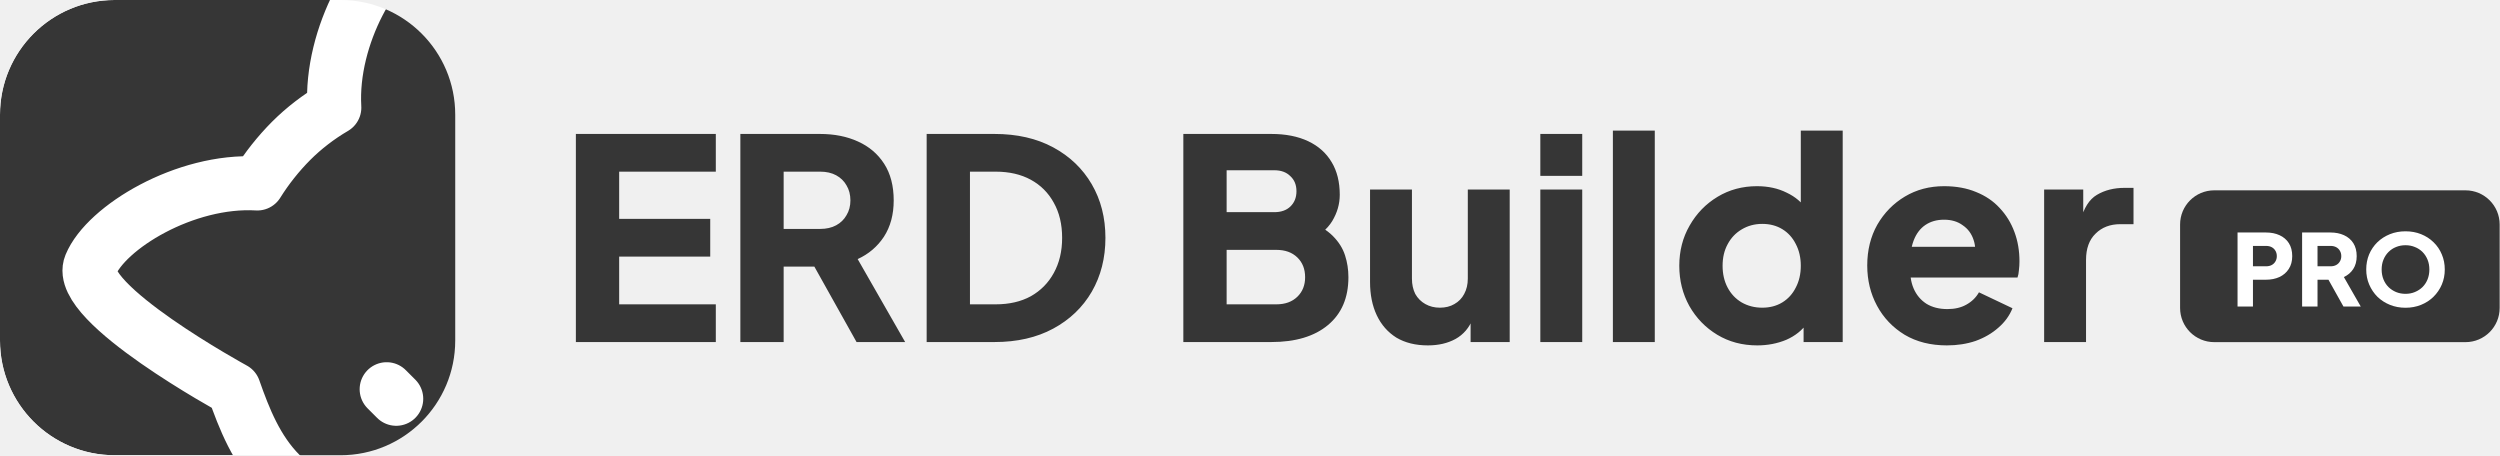
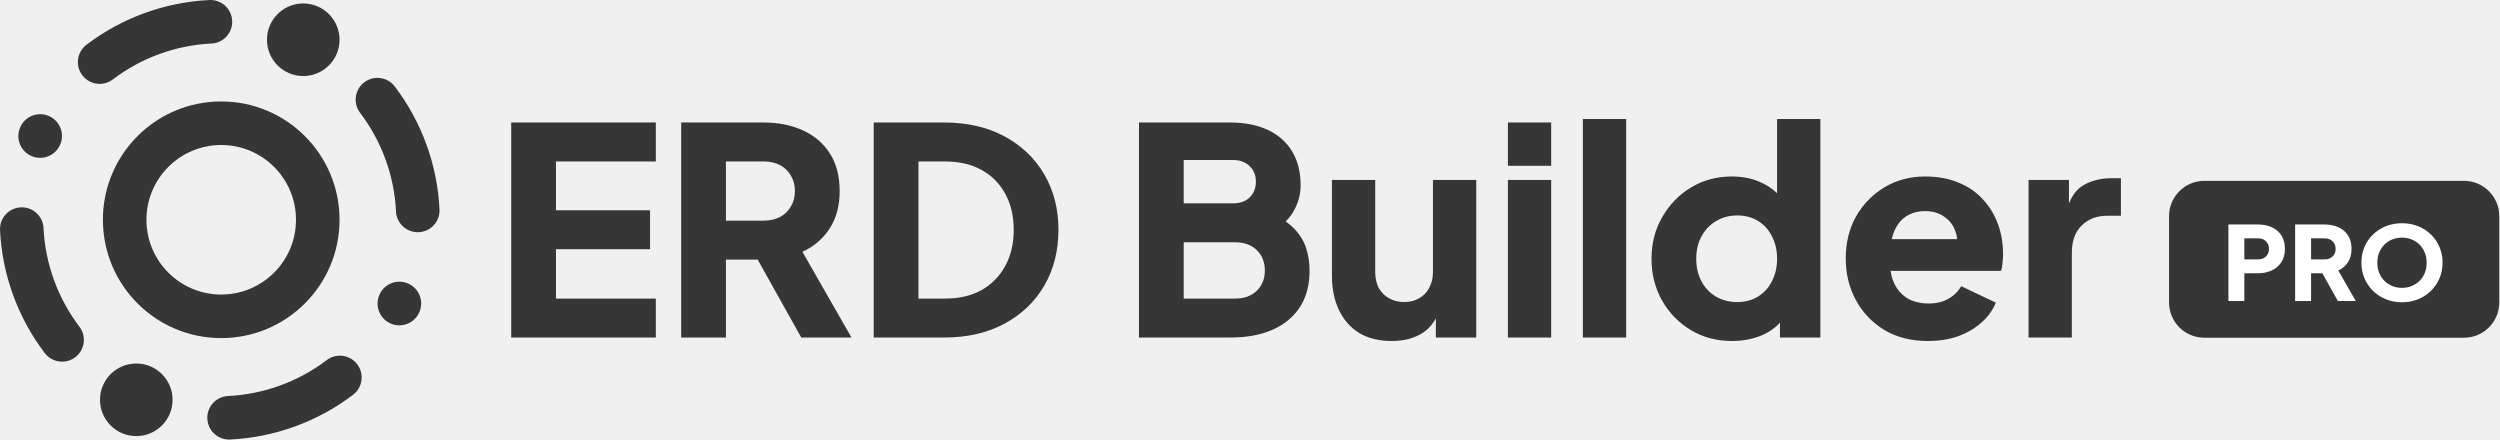
- <svg xmlns="http://www.w3.org/2000/svg" width="5014" height="913" viewBox="0 0 5014 913" fill="none">
-   <mask id="mask0_87_74" style="mask-type:alpha" maskUnits="userSpaceOnUse" x="0" y="0" width="913" height="913">
-     <rect width="913" height="913" rx="230" fill="#D9D9D9" />
-   </mask>
-   <g mask="url(#mask0_87_74)">
-     <rect width="913" height="913" rx="230" fill="#363636" />
-     <path d="M583.907 282.511C609.579 256.839 639.083 234.232 670.503 215.84C662.073 71.002 754.417 -85.714 829.901 -116.75C905.768 -148.17 1082.03 167.561 1082.03 167.561C1144.87 186.719 1206.17 215.073 1252.15 261.054C1423.05 431.947 1387.41 705.146 1196.98 895.58C1006.54 1086.01 737.174 1125.48 562.45 950.756C514.554 902.86 489.648 839.638 468.957 780.63C468.957 780.63 150.544 607.055 181.58 531.57C212.617 456.086 371.249 359.528 516.086 367.958C535.441 337.039 558.189 308.379 583.907 282.511Z" fill="#363636" />
-     <path d="M986.234 742.313L1043.71 684.838L1043.71 742.313L986.234 742.313Z" fill="#363636" />
-     <path d="M775.491 780.63L794.65 799.788M1082.03 474.095L1101.18 493.254M583.907 282.511C609.579 256.839 639.083 234.232 670.503 215.84C662.073 71.002 754.417 -85.714 829.901 -116.75C905.768 -148.17 1082.03 167.561 1082.03 167.561C1144.87 186.719 1206.17 215.073 1252.15 261.054C1423.05 431.947 1387.41 705.146 1196.98 895.58C1006.54 1086.01 737.174 1125.48 562.45 950.756C514.554 902.86 489.648 839.638 468.957 780.63C468.957 780.63 150.544 607.055 181.58 531.57C212.617 456.086 371.249 359.528 516.086 367.958C535.441 337.039 558.189 308.379 583.907 282.511ZM986.234 742.313L1043.71 684.838L1043.71 742.313L986.234 742.313Z" stroke="white" stroke-width="108.376" stroke-linecap="round" stroke-linejoin="round" />
-   </g>
-   <path d="M1154.97 686V268.649H1435.63V344.277H1241.8V438.951H1424.43V514.578H1241.8V610.373H1435.63V686H1154.97ZM1484.86 686V268.649H1644.52C1673.27 268.649 1698.67 273.691 1720.7 283.775C1743.11 293.859 1760.66 308.797 1773.36 328.591C1786.06 348.385 1792.41 372.847 1792.41 401.978C1792.41 430.361 1785.87 454.637 1772.8 474.804C1759.73 494.598 1742.18 509.536 1720.14 519.62L1815.38 686H1717.9L1614.82 501.694L1670.85 534.745H1571.69V686H1484.86ZM1571.69 459.118H1645.08C1657.4 459.118 1668.04 456.691 1677.01 451.836C1685.97 446.98 1692.88 440.258 1697.73 431.668C1702.96 423.079 1705.58 413.182 1705.58 401.978C1705.58 390.4 1702.96 380.316 1697.73 371.727C1692.88 363.137 1685.97 356.414 1677.01 351.559C1668.04 346.704 1657.4 344.277 1645.08 344.277H1571.69V459.118ZM1858.51 686V268.649H1994.64C2039.83 268.649 2079.04 277.613 2112.28 295.539C2145.52 313.466 2171.29 338.115 2189.59 369.486C2207.89 400.857 2217.04 436.71 2217.04 477.045C2217.04 517.379 2207.89 553.419 2189.59 585.164C2171.29 616.535 2145.52 641.184 2112.28 659.11C2079.04 677.037 2039.83 686 1994.64 686H1858.51ZM1945.34 610.373H1996.88C2024.14 610.373 2047.67 604.957 2067.46 594.127C2087.26 582.923 2102.57 567.424 2113.4 547.63C2124.6 527.463 2130.21 503.934 2130.21 477.045C2130.21 449.781 2124.6 426.253 2113.4 406.459C2102.57 386.665 2087.26 371.353 2067.46 360.523C2047.67 349.692 2024.14 344.277 1996.88 344.277H1945.34V610.373ZM2373.3 686V268.649H2549.77C2578.52 268.649 2603.17 273.505 2623.71 283.215C2644.25 292.925 2659.94 306.93 2670.77 325.23C2681.6 343.156 2687.02 365.004 2687.02 390.774C2687.02 409.073 2681.97 426.626 2671.89 443.433C2661.81 459.865 2645.19 473.683 2622.03 484.887V442.312C2644.07 450.902 2661.06 461.172 2673.01 473.123C2684.96 485.074 2693.18 498.146 2697.66 512.337C2702.14 526.156 2704.38 540.721 2704.38 556.033C2704.38 597.115 2690.75 629.046 2663.49 651.828C2636.22 674.609 2598.32 686 2549.77 686H2373.3ZM2460.13 610.373H2559.85C2577.4 610.373 2591.41 605.331 2601.87 595.247C2612.32 585.164 2617.55 572.092 2617.55 556.033C2617.55 539.601 2612.32 526.342 2601.87 516.259C2591.41 506.175 2577.4 501.133 2559.85 501.133H2460.13V610.373ZM2460.13 425.506H2555.93C2569.37 425.506 2580.02 421.771 2587.86 414.302C2596.08 406.459 2600.19 396.189 2600.19 383.491C2600.19 370.793 2596.08 360.709 2587.86 353.24C2580.02 345.397 2569.37 341.476 2555.93 341.476H2460.13V425.506ZM2863.72 692.722C2839.07 692.722 2817.97 687.494 2800.42 677.037C2783.24 666.206 2770.17 651.267 2761.2 632.221C2752.24 613.174 2747.76 590.952 2747.76 565.557V380.13H2831.79V558.834C2831.79 570.412 2834.03 580.682 2838.51 589.645C2843.37 598.235 2850.09 604.957 2858.68 609.813C2867.27 614.668 2876.98 617.095 2887.81 617.095C2899.01 617.095 2908.72 614.668 2916.94 609.813C2925.53 604.957 2932.07 598.235 2936.55 589.645C2941.4 580.682 2943.83 570.412 2943.83 558.834V380.13H3027.86V686H2949.43V625.498L2953.91 638.943C2946.82 657.243 2935.24 670.875 2919.18 679.838C2903.5 688.428 2885.01 692.722 2863.72 692.722ZM3089.28 686V380.13H3173.31V686H3089.28ZM3089.28 352.68V268.649H3173.31V352.68H3089.28ZM3234.8 686V261.927H3318.83V686H3234.8ZM3524.29 692.722C3494.41 692.722 3467.71 685.627 3444.18 671.435C3420.65 657.243 3401.98 638.009 3388.16 613.734C3374.72 589.459 3367.99 562.569 3367.99 533.065C3367.99 503.187 3374.9 476.298 3388.72 452.396C3402.54 428.12 3421.21 408.887 3444.74 394.695C3468.27 380.503 3494.6 373.407 3523.73 373.407C3546.14 373.407 3565.93 377.702 3583.11 386.292C3600.67 394.508 3614.48 406.272 3624.57 421.585L3611.68 438.391V261.927H3695.71V686H3617.28V629.98L3625.13 647.346C3614.67 662.285 3600.48 673.676 3582.55 681.518C3564.63 688.988 3545.21 692.722 3524.29 692.722ZM3534.37 617.095C3549.69 617.095 3563.13 613.547 3574.71 606.451C3586.29 599.355 3595.25 589.459 3601.6 576.761C3608.32 564.063 3611.68 549.497 3611.68 533.065C3611.68 516.632 3608.32 502.067 3601.6 489.369C3595.25 476.671 3586.29 466.774 3574.71 459.678C3563.13 452.582 3549.69 449.035 3534.37 449.035C3519.06 449.035 3505.24 452.769 3492.92 460.239C3480.97 467.334 3471.63 477.231 3464.91 489.929C3458.19 502.254 3454.83 516.632 3454.83 533.065C3454.83 549.497 3458.19 564.063 3464.91 576.761C3471.63 589.459 3480.97 599.355 3492.92 606.451C3505.24 613.547 3519.06 617.095 3534.37 617.095ZM3904.58 692.722C3872.09 692.722 3843.9 685.627 3819.99 671.435C3796.09 656.869 3777.61 637.449 3764.53 613.174C3751.46 588.898 3744.93 562.009 3744.93 532.505C3744.93 501.88 3751.65 474.617 3765.09 450.715C3778.91 426.813 3797.4 407.953 3820.55 394.135C3843.71 380.316 3869.85 373.407 3898.98 373.407C3923.26 373.407 3944.73 377.329 3963.41 385.172C3982.08 392.641 3997.77 403.285 4010.46 417.103C4023.53 430.921 4033.43 446.98 4040.15 465.28C4046.88 483.207 4050.24 502.814 4050.24 524.102C4050.24 530.077 4049.86 536.053 4049.12 542.028C4048.74 547.63 4047.81 552.485 4046.32 556.593H3817.19V494.971H3998.7L3958.92 524.102C3962.66 508.042 3962.47 493.851 3958.36 481.526C3954.26 468.828 3946.97 458.931 3936.52 451.836C3926.43 444.366 3913.92 440.631 3898.98 440.631C3884.42 440.631 3871.91 444.179 3861.45 451.275C3850.99 458.371 3843.15 468.828 3837.92 482.647C3832.69 496.465 3830.64 513.271 3831.76 533.065C3830.26 550.244 3832.32 565.37 3837.92 578.441C3843.52 591.513 3852.11 601.783 3863.69 609.252C3875.27 616.348 3889.27 619.896 3905.71 619.896C3920.64 619.896 3933.34 616.908 3943.8 610.933C3954.63 604.957 3963.03 596.741 3969.01 586.284L4036.23 618.216C4030.26 633.154 4020.73 646.226 4007.66 657.43C3994.96 668.634 3979.84 677.41 3962.29 683.759C3944.73 689.735 3925.5 692.722 3904.58 692.722ZM4099.72 686V380.13H4178.15V453.516L4172.55 442.872C4179.27 417.103 4190.29 399.737 4205.6 390.774C4221.28 381.437 4239.77 376.768 4261.06 376.768H4278.98V449.595H4252.65C4232.11 449.595 4215.49 455.944 4202.8 468.642C4190.1 480.966 4183.75 498.519 4183.75 521.301V686H4099.72Z" fill="#363636" />
-   <rect x="4372.39" y="381.727" width="640.909" height="304.47" rx="68.506" fill="#363636" />
-   <path d="M4487.62 614.838V466.29H4544.65C4554.89 466.29 4563.93 468.084 4571.77 471.674C4579.74 475.263 4585.99 480.58 4590.51 487.625C4595.03 494.67 4597.29 503.377 4597.29 513.746C4597.29 523.848 4594.96 532.422 4590.31 539.467C4585.79 546.513 4579.54 551.896 4571.57 555.618C4563.73 559.207 4554.75 561.002 4544.65 561.002H4518.53V614.838H4487.62ZM4518.53 534.084H4544.85C4549.24 534.084 4553.03 533.22 4556.22 531.492C4559.41 529.764 4561.86 527.371 4563.59 524.314C4565.45 521.256 4566.38 517.734 4566.38 513.746C4566.38 509.625 4565.45 506.036 4563.59 502.978C4561.86 499.921 4559.41 497.528 4556.22 495.8C4553.03 494.072 4549.24 493.208 4544.85 493.208H4518.53V534.084ZM4617.11 614.838V466.29H4673.94C4684.18 466.29 4693.22 468.084 4701.06 471.674C4709.03 475.263 4715.28 480.58 4719.8 487.625C4724.32 494.67 4726.58 503.377 4726.58 513.746C4726.58 523.848 4724.25 532.489 4719.6 539.667C4714.95 546.712 4708.7 552.029 4700.86 555.618L4734.76 614.838H4700.06L4663.37 549.238L4683.31 561.002H4648.02V614.838H4617.11ZM4648.02 534.084H4674.14C4678.53 534.084 4682.31 533.22 4685.51 531.492C4688.7 529.764 4691.15 527.371 4692.88 524.314C4694.74 521.256 4695.67 517.734 4695.67 513.746C4695.67 509.625 4694.74 506.036 4692.88 502.978C4691.15 499.921 4688.7 497.528 4685.51 495.8C4682.31 494.072 4678.53 493.208 4674.14 493.208H4648.02V534.084ZM4824.48 617.231C4813.32 617.231 4802.95 615.304 4793.38 611.449C4783.8 607.594 4775.43 602.21 4768.25 595.298C4761.21 588.253 4755.69 580.077 4751.7 570.772C4747.71 561.467 4745.72 551.365 4745.72 540.464C4745.72 529.564 4747.65 519.462 4751.5 510.157C4755.49 500.852 4761.01 492.743 4768.05 485.83C4775.23 478.918 4783.61 473.535 4793.18 469.68C4802.75 465.825 4813.18 463.897 4824.48 463.897C4835.78 463.897 4846.22 465.825 4855.79 469.68C4865.36 473.535 4873.67 478.918 4880.71 485.83C4887.89 492.743 4893.41 500.852 4897.26 510.157C4901.25 519.462 4903.24 529.564 4903.24 540.464C4903.24 551.365 4901.25 561.467 4897.26 570.772C4893.27 580.077 4887.69 588.253 4880.51 595.298C4873.47 602.21 4865.16 607.594 4855.59 611.449C4846.02 615.304 4835.65 617.231 4824.48 617.231ZM4824.48 589.316C4831.26 589.316 4837.51 588.12 4843.22 585.727C4849.07 583.334 4854.19 580.011 4858.58 575.757C4862.96 571.37 4866.35 566.186 4868.75 560.204C4871.14 554.223 4872.34 547.643 4872.34 540.464C4872.34 533.286 4871.14 526.773 4868.75 520.924C4866.35 514.942 4862.96 509.758 4858.58 505.371C4854.19 500.984 4849.07 497.661 4843.22 495.401C4837.51 493.009 4831.26 491.812 4824.48 491.812C4817.7 491.812 4811.39 493.009 4805.54 495.401C4799.82 497.661 4794.77 500.984 4790.38 505.371C4786 509.758 4782.61 514.942 4780.22 520.924C4777.82 526.773 4776.63 533.286 4776.63 540.464C4776.63 547.643 4777.82 554.223 4780.22 560.204C4782.61 566.186 4786 571.37 4790.38 575.757C4794.77 580.011 4799.82 583.334 4805.54 585.727C4811.39 588.12 4817.7 589.316 4824.48 589.316Z" fill="white" />
+ <svg xmlns="http://www.w3.org/2000/svg" width="3444" height="606" viewBox="0 0 3444 606" fill="none">
+   <path d="M704.245 465V168.751H903.467V222.434H765.881V289.636H895.514V343.319H765.881V411.317H903.467V465H704.245ZM938.408 465V168.751H1051.74C1072.15 168.751 1090.18 172.33 1105.82 179.488C1121.72 186.645 1134.18 197.249 1143.2 211.299C1152.21 225.35 1156.72 242.714 1156.72 263.392C1156.72 283.539 1152.08 300.771 1142.8 315.086C1133.52 329.136 1121.06 339.74 1105.42 346.898L1173.02 465H1103.83L1030.66 334.173L1070.43 357.635H1000.04V465H938.408ZM1000.04 303.952H1052.14C1060.88 303.952 1068.44 302.229 1074.8 298.782C1081.16 295.336 1086.07 290.564 1089.51 284.467C1093.23 278.37 1095.08 271.345 1095.08 263.392C1095.08 255.173 1093.23 248.016 1089.51 241.919C1086.07 235.821 1081.16 231.049 1074.8 227.603C1068.44 224.157 1060.88 222.434 1052.14 222.434H1000.04V303.952ZM1203.64 465V168.751H1300.27C1332.34 168.751 1360.18 175.113 1383.77 187.838C1407.37 200.563 1425.66 218.06 1438.65 240.328C1451.64 262.596 1458.13 288.046 1458.13 316.677C1458.13 345.307 1451.64 370.89 1438.65 393.423C1425.66 415.691 1407.37 433.188 1383.77 445.913C1360.18 458.638 1332.34 465 1300.27 465H1203.64ZM1265.27 411.317H1301.86C1321.21 411.317 1337.91 407.473 1351.96 399.785C1366.01 391.832 1376.88 380.831 1384.57 366.781C1392.52 352.465 1396.5 335.764 1396.5 316.677C1396.5 297.324 1392.52 280.623 1384.57 266.573C1376.88 252.523 1366.01 241.653 1351.96 233.966C1337.91 226.278 1321.21 222.434 1301.86 222.434H1265.27V411.317ZM1569.06 465V168.751H1694.31C1714.73 168.751 1732.22 172.197 1746.8 179.09C1761.39 185.982 1772.52 195.924 1780.21 208.914C1787.9 221.638 1791.74 237.147 1791.74 255.439C1791.74 268.428 1788.16 280.888 1781 292.818C1773.84 304.482 1762.05 314.291 1745.61 322.244V292.022C1761.25 298.12 1773.31 305.41 1781.8 313.893C1790.28 322.376 1796.11 331.655 1799.29 341.729C1802.48 351.537 1804.07 361.876 1804.07 372.745C1804.07 401.906 1794.39 424.572 1775.04 440.743C1755.69 456.914 1728.78 465 1694.31 465H1569.06ZM1630.69 411.317H1701.47C1713.93 411.317 1723.87 407.738 1731.3 400.581C1738.72 393.423 1742.43 384.145 1742.43 372.745C1742.43 361.081 1738.72 351.67 1731.3 344.512C1723.87 337.354 1713.93 333.776 1701.47 333.776H1630.69V411.317ZM1630.69 280.093H1698.69C1708.23 280.093 1715.79 277.442 1721.36 272.14C1727.19 266.573 1730.1 259.283 1730.1 250.269C1730.1 241.256 1727.19 234.098 1721.36 228.796C1715.79 223.229 1708.23 220.445 1698.69 220.445H1630.69V280.093ZM1917.17 469.772C1899.67 469.772 1884.69 466.06 1872.24 458.638C1860.04 450.95 1850.76 440.346 1844.4 426.826C1838.04 413.306 1834.86 397.532 1834.86 379.505V247.883H1894.5V374.734C1894.5 382.952 1896.09 390.242 1899.28 396.604C1902.72 402.702 1907.49 407.473 1913.59 410.92C1919.69 414.366 1926.58 416.089 1934.27 416.089C1942.22 416.089 1949.11 414.366 1954.95 410.92C1961.04 407.473 1965.68 402.702 1968.86 396.604C1972.31 390.242 1974.03 382.952 1974.03 374.734V247.883H2033.68V465H1978.01V422.054L1981.19 431.597C1976.15 444.587 1967.94 454.263 1956.54 460.626C1945.4 466.723 1932.28 469.772 1917.17 469.772ZM2077.28 465V247.883H2136.92V465H2077.28ZM2077.28 228.398V168.751H2136.92V228.398H2077.28ZM2180.57 465V163.979H2240.22V465H2180.57ZM2386.06 469.772C2364.86 469.772 2345.9 464.735 2329.2 454.661C2312.5 444.587 2299.24 430.935 2289.44 413.703C2279.89 396.472 2275.12 377.385 2275.12 356.442C2275.12 335.234 2280.02 316.146 2289.83 299.18C2299.64 281.949 2312.9 268.296 2329.6 258.222C2346.3 248.148 2364.99 243.111 2385.67 243.111C2401.57 243.111 2415.62 246.16 2427.82 252.257C2440.28 258.09 2450.09 266.44 2457.24 277.309L2448.1 289.239V163.979H2507.74V465H2452.07V425.235L2457.64 437.562C2450.22 448.166 2440.14 456.252 2427.42 461.819C2414.69 467.121 2400.91 469.772 2386.06 469.772ZM2393.22 416.089C2404.09 416.089 2413.63 413.571 2421.85 408.534C2430.07 403.497 2436.43 396.472 2440.94 387.458C2445.71 378.445 2448.1 368.106 2448.1 356.442C2448.1 344.777 2445.71 334.438 2440.94 325.425C2436.43 316.412 2430.07 309.386 2421.85 304.35C2413.63 299.313 2404.09 296.794 2393.22 296.794C2382.35 296.794 2372.54 299.445 2363.8 304.747C2355.31 309.784 2348.68 316.809 2343.91 325.823C2339.14 334.571 2336.76 344.777 2336.76 356.442C2336.76 368.106 2339.14 378.445 2343.91 387.458C2348.68 396.472 2355.31 403.497 2363.8 408.534C2372.54 413.571 2382.35 416.089 2393.22 416.089ZM2656.01 469.772C2632.95 469.772 2612.93 464.735 2595.96 454.661C2579 444.322 2565.88 430.537 2556.6 413.306C2547.32 396.074 2542.68 376.987 2542.68 356.044C2542.68 334.306 2547.45 314.954 2556.99 297.987C2566.8 281.021 2579.93 267.633 2596.36 257.825C2612.8 248.016 2631.35 243.111 2652.03 243.111C2669.26 243.111 2684.51 245.895 2697.76 251.462C2711.02 256.764 2722.15 264.319 2731.16 274.128C2740.44 283.937 2747.47 295.336 2752.24 308.326C2757.01 321.051 2759.4 334.969 2759.4 350.079C2759.4 354.321 2759.13 358.562 2758.6 362.804C2758.34 366.781 2757.67 370.227 2756.61 373.143H2593.98V329.401H2722.81L2694.58 350.079C2697.23 338.68 2697.1 328.606 2694.18 319.858C2691.27 310.844 2686.1 303.819 2678.68 298.782C2671.52 293.48 2662.64 290.829 2652.03 290.829C2641.69 290.829 2632.81 293.348 2625.39 298.385C2617.97 303.422 2612.4 310.844 2608.69 320.653C2604.98 330.462 2603.52 342.391 2604.31 356.442C2603.25 368.636 2604.71 379.373 2608.69 388.651C2612.67 397.93 2618.76 405.22 2626.98 410.522C2635.2 415.559 2645.14 418.077 2656.8 418.077C2667.41 418.077 2676.42 415.957 2683.84 411.715C2691.53 407.473 2697.5 401.641 2701.74 394.218L2749.46 416.884C2745.22 427.488 2738.46 436.767 2729.18 444.72C2720.16 452.673 2709.43 458.903 2696.97 463.409C2684.51 467.651 2670.85 469.772 2656.01 469.772ZM2794.52 465V247.883H2850.19V299.975L2846.22 292.42C2850.99 274.128 2858.81 261.801 2869.68 255.439C2880.81 248.811 2893.93 245.497 2909.04 245.497H2921.77V297.192H2903.08C2888.5 297.192 2876.7 301.699 2867.69 310.712C2858.68 319.46 2854.17 331.92 2854.17 348.091V465H2794.52Z" fill="#363636" />
+   <rect x="2988.07" y="249.139" width="454.938" height="216.123" rx="48.628" fill="#363636" />
+   <path d="M3069.87 414.674V309.23H3110.35C3117.61 309.23 3124.03 310.504 3129.6 313.051C3135.26 315.599 3139.69 319.373 3142.9 324.374C3146.11 329.375 3147.71 335.556 3147.71 342.915C3147.71 350.087 3146.06 356.173 3142.76 361.174C3139.55 366.175 3135.12 369.996 3129.46 372.638C3123.89 375.186 3117.52 376.46 3110.35 376.46H3091.81V414.674H3069.87ZM3091.81 357.352H3110.49C3113.6 357.352 3116.29 356.739 3118.56 355.512C3120.82 354.285 3122.57 352.587 3123.79 350.417C3125.12 348.247 3125.78 345.746 3125.78 342.915C3125.78 339.99 3125.12 337.443 3123.79 335.272C3122.57 333.102 3120.82 331.404 3118.56 330.177C3116.29 328.95 3113.6 328.337 3110.49 328.337H3091.81V357.352ZM3161.78 414.674V309.23H3202.12C3209.39 309.23 3215.8 310.504 3221.37 313.051C3227.03 315.599 3231.47 319.373 3234.68 324.374C3237.88 329.375 3239.49 335.556 3239.49 342.915C3239.49 350.087 3237.84 356.22 3234.53 361.315C3231.23 366.316 3226.8 370.09 3221.23 372.638L3245.29 414.674H3220.66L3194.62 368.109L3208.77 376.46H3183.72V414.674H3161.78ZM3183.72 357.352H3202.26C3205.38 357.352 3208.07 356.739 3210.33 355.512C3212.6 354.285 3214.34 352.587 3215.57 350.417C3216.89 348.247 3217.55 345.746 3217.55 342.915C3217.55 339.99 3216.89 337.443 3215.57 335.272C3214.34 333.102 3212.6 331.404 3210.33 330.177C3208.07 328.95 3205.38 328.337 3202.26 328.337H3183.72V357.352ZM3308.98 416.373C3301.06 416.373 3293.7 415.005 3286.9 412.268C3280.11 409.532 3274.16 405.71 3269.07 400.804C3264.07 395.803 3260.15 390 3257.32 383.395C3254.49 376.79 3253.07 369.619 3253.07 361.881C3253.07 354.144 3254.44 346.973 3257.18 340.368C3260.01 333.763 3263.93 328.007 3268.93 323.1C3274.02 318.194 3279.97 314.372 3286.76 311.636C3293.55 308.899 3300.96 307.531 3308.98 307.531C3317 307.531 3324.41 308.899 3331.2 311.636C3338 314.372 3343.89 318.194 3348.89 323.1C3353.99 328.007 3357.91 333.763 3360.64 340.368C3363.47 346.973 3364.89 354.144 3364.89 361.881C3364.89 369.619 3363.47 376.79 3360.64 383.395C3357.81 390 3353.85 395.803 3348.75 400.804C3343.75 405.71 3337.85 409.532 3331.06 412.268C3324.27 415.005 3316.91 416.373 3308.98 416.373ZM3308.98 396.558C3313.79 396.558 3318.23 395.708 3322.29 394.01C3326.44 392.312 3330.07 389.953 3333.18 386.933C3336.3 383.819 3338.7 380.139 3340.4 375.893C3342.1 371.647 3342.95 366.977 3342.95 361.881C3342.95 356.786 3342.1 352.162 3340.4 348.011C3338.7 343.765 3336.3 340.085 3333.18 336.971C3330.07 333.857 3326.44 331.498 3322.29 329.894C3318.23 328.196 3313.79 327.346 3308.98 327.346C3304.17 327.346 3299.69 328.196 3295.54 329.894C3291.48 331.498 3287.89 333.857 3284.78 336.971C3281.66 340.085 3279.26 343.765 3277.56 348.011C3275.86 352.162 3275.01 356.786 3275.01 361.881C3275.01 366.977 3275.86 371.647 3277.56 375.893C3279.26 380.139 3281.66 383.819 3284.78 386.933C3287.89 389.953 3291.48 392.312 3295.54 394.01C3299.69 395.708 3304.17 396.558 3308.98 396.558Z" fill="white" />
+   <path d="M450.066 496.079C463.254 486.05 482.076 488.61 492.105 501.798C502.135 514.986 499.574 533.808 486.386 543.838C437.544 580.981 378.338 602.53 317.048 605.472C300.499 606.266 286.438 593.494 285.643 576.944C284.849 560.395 297.622 546.334 314.172 545.54C363.339 543.181 410.885 525.876 450.066 496.079ZM187.752 500.758C215.366 500.758 237.752 523.144 237.752 550.758C237.752 578.372 215.366 600.758 187.752 600.758C160.138 600.758 137.752 578.372 137.752 550.758C137.752 523.144 160.138 500.758 187.752 500.758ZM28.562 285.645C45.112 284.85 59.171 297.623 59.966 314.172C62.325 363.34 79.631 410.885 109.428 450.066C119.457 463.255 116.896 482.076 103.708 492.106C90.52 502.135 71.698 499.575 61.669 486.387C24.526 437.545 2.976 378.339 0.035 317.049C-0.759 300.499 12.013 286.439 28.562 285.645ZM304.752 139.756C394.774 139.756 467.752 212.733 467.752 302.756C467.752 392.778 394.774 465.756 304.752 465.756C214.73 465.756 141.752 392.778 141.752 302.756C141.752 212.734 214.73 139.756 304.752 139.756ZM523.017 405.383C530.014 390.365 547.863 383.863 562.881 390.86C577.899 397.858 584.401 415.706 577.403 430.724L577.325 430.89C570.319 445.904 552.467 452.395 537.453 445.389C522.439 438.382 515.948 420.531 522.954 405.517L523.017 405.383ZM304.752 199.756C247.867 199.756 201.752 245.871 201.752 302.756C201.752 359.641 247.867 405.756 304.752 405.756C361.637 405.756 407.752 359.641 407.752 302.756C407.752 245.871 361.637 199.756 304.752 199.756ZM501.798 113.401C514.986 103.372 533.807 105.933 543.837 119.121C580.98 167.963 602.529 227.169 605.471 288.459C606.265 305.008 593.493 319.068 576.943 319.862C560.394 320.657 546.334 307.884 545.54 291.335C543.18 242.167 525.875 194.622 496.078 155.44C486.049 142.252 488.61 123.431 501.798 113.401ZM28.181 174.617C35.187 159.603 53.039 153.112 68.053 160.118C83.067 167.125 89.558 184.976 82.552 199.99L82.488 200.125C75.49 215.143 57.643 221.644 42.625 214.646C27.607 207.649 21.105 189.801 28.102 174.783L28.181 174.617ZM288.458 0.035C305.007 -0.759 319.067 12.014 319.861 28.563C320.655 45.113 307.883 59.172 291.334 59.967C242.166 62.326 194.621 79.631 155.439 109.428C142.251 119.457 123.43 116.897 113.4 103.709C103.371 90.521 105.932 71.699 119.12 61.67C167.962 24.526 227.168 2.976 288.458 0.035ZM417.752 4.755C445.366 4.755 467.752 27.141 467.752 54.755C467.752 82.369 445.366 104.755 417.752 104.755C390.138 104.755 367.752 82.369 367.752 54.755C367.752 27.141 390.138 4.755 417.752 4.755Z" fill="#363636" />
</svg>
